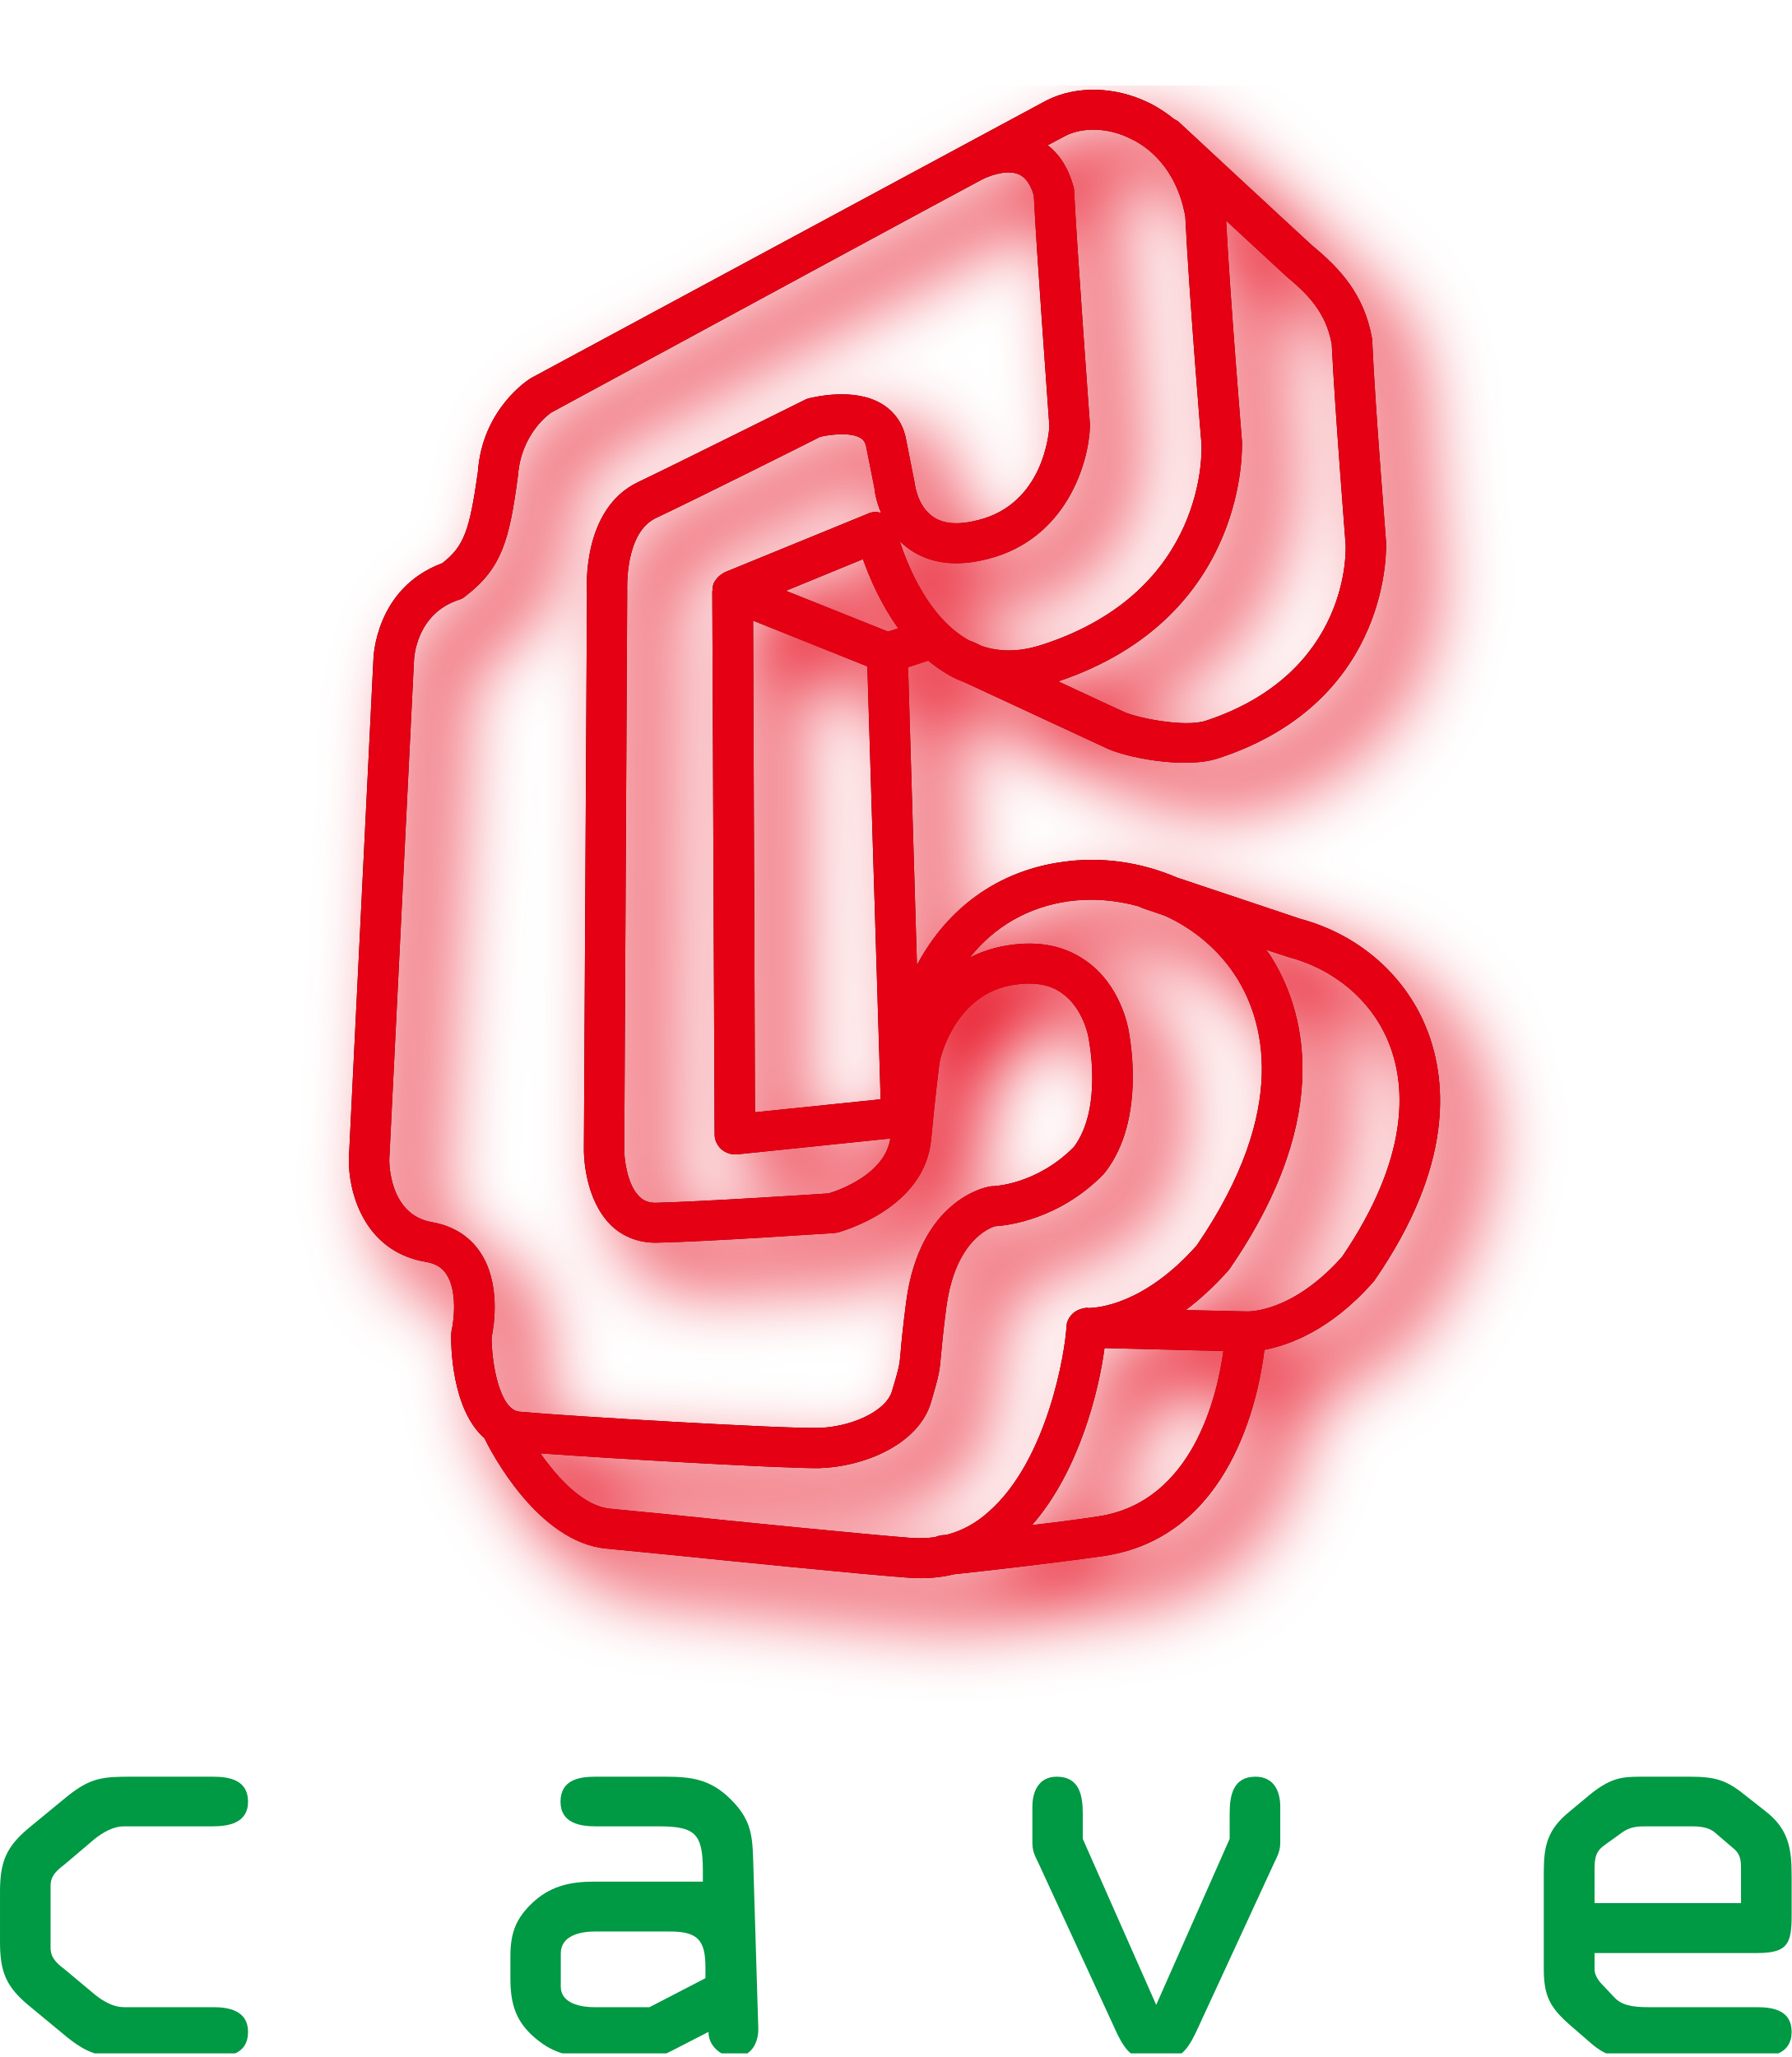
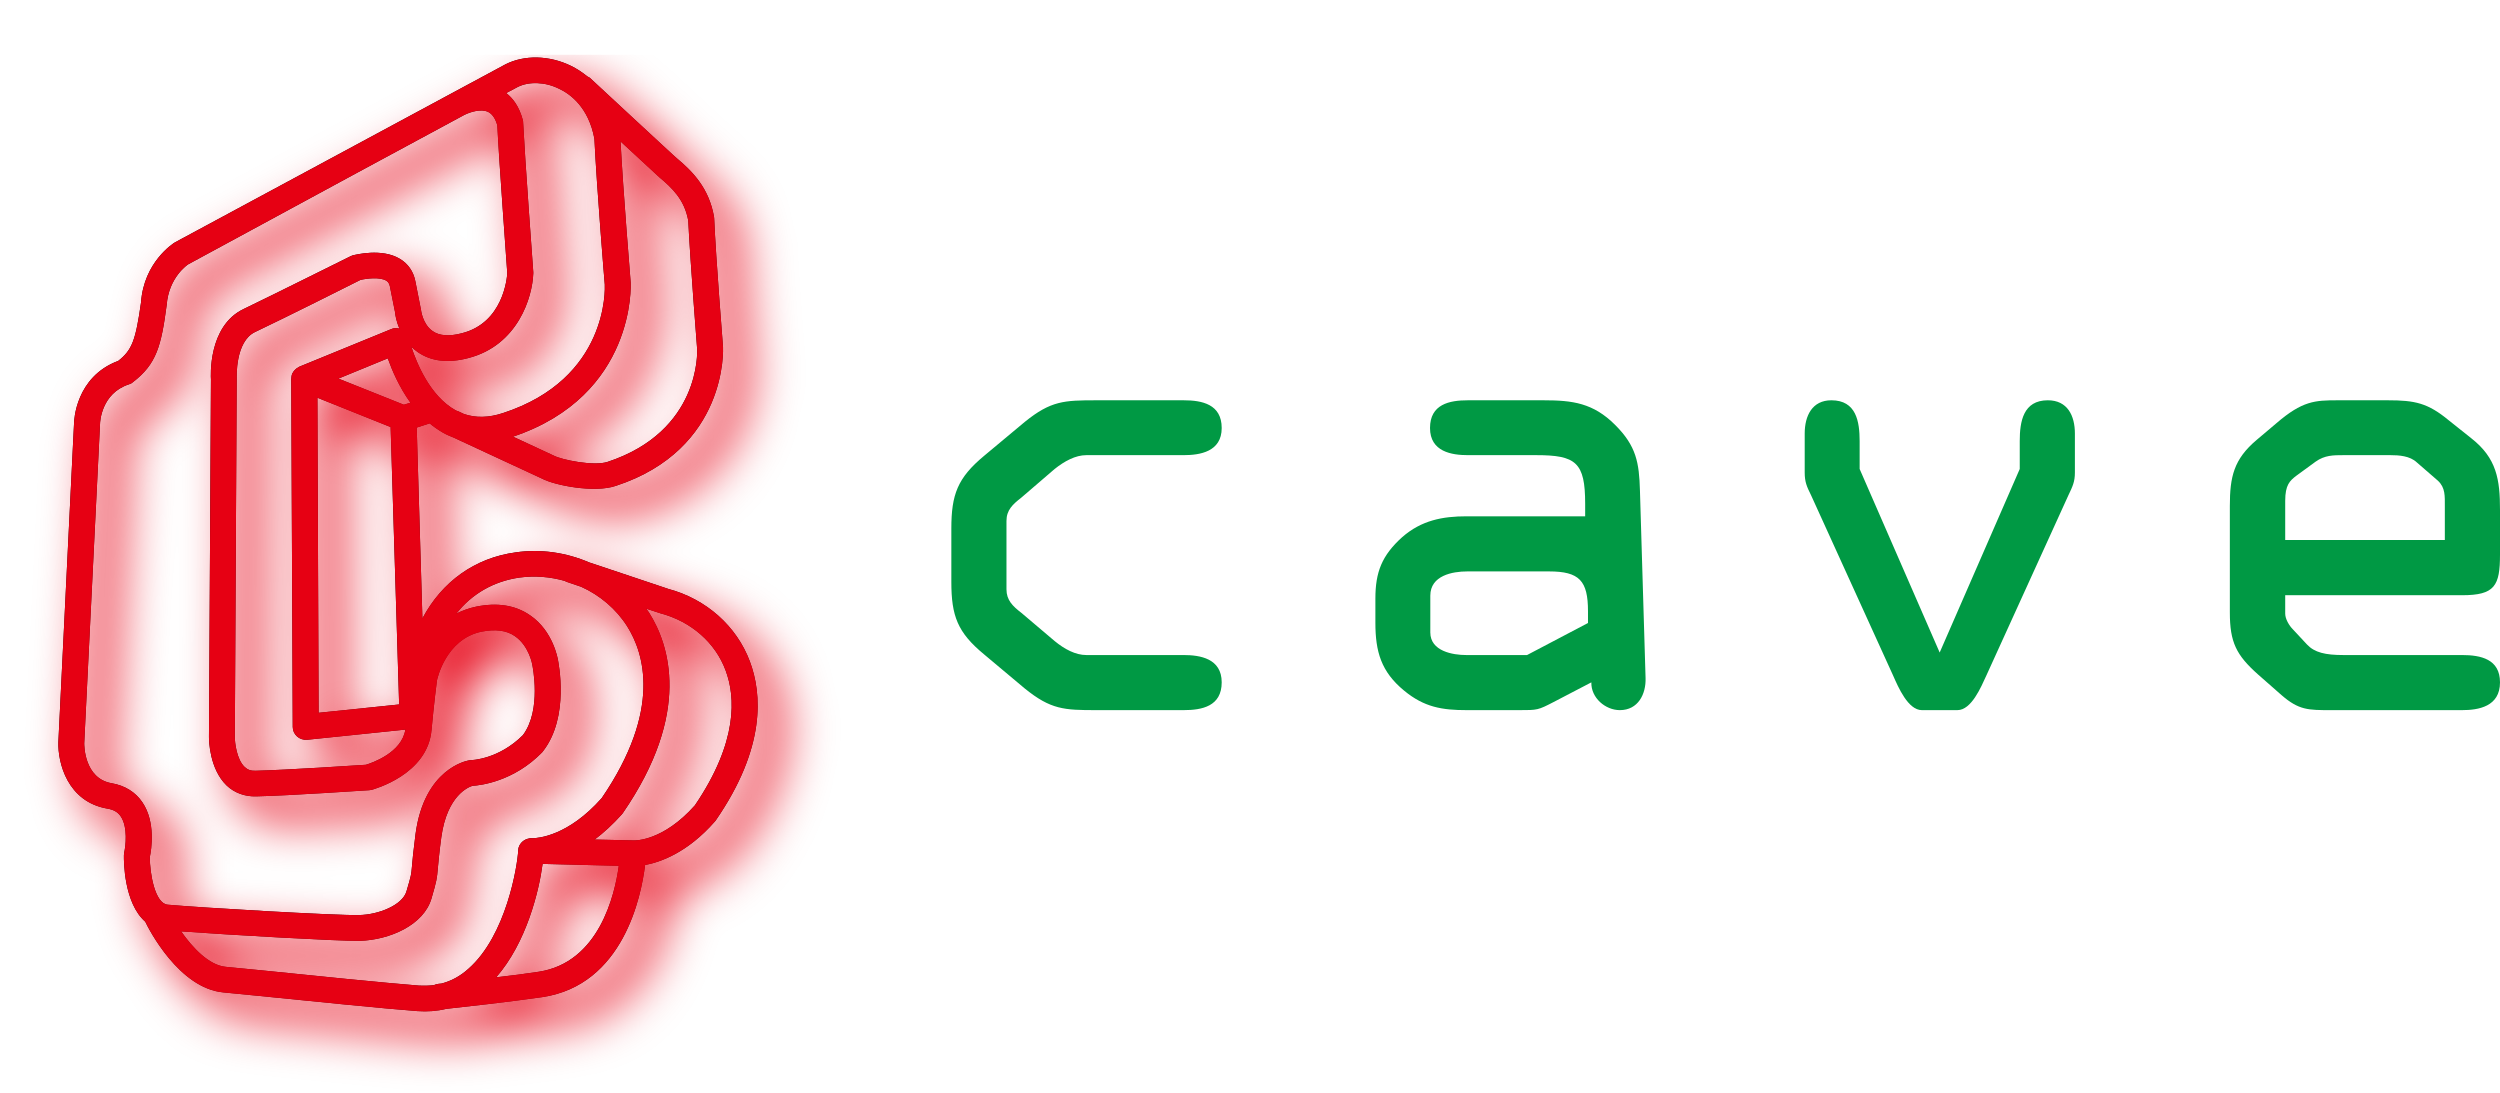
- <svg xmlns="http://www.w3.org/2000/svg" width="312.502" height="358.775" id="svg4179" version="1.1" viewBox="0 0 500.003 574.041">
+ <svg xmlns="http://www.w3.org/2000/svg" width="388.808" height="169.963" id="svg4179" version="1.1" viewBox="0 0 1088.664 475.897">
  <defs id="defs4181">
    <clipPath clipPathUnits="userSpaceOnUse" id="clipPath3033">
      <path d="m 187.087,42.52 h 62.362 v 62.362 h -62.362 z" clip-rule="evenodd" id="path3035" />
    </clipPath>
    <clipPath clipPathUnits="userSpaceOnUse" id="clipPath3041">
      <path d="m -948.174,452.103 h 141.731 v 158.165 h -141.731 z" id="path3043" />
    </clipPath>
    <clipPath clipPathUnits="userSpaceOnUse" id="clipPath3049">
      <path d="m -948.174,452.103 h 141.731 v 158.165 h -141.731 z" id="path3051" />
    </clipPath>
    <filter style="color-interpolation-filters:sRGB" id="filter983" x="-0.083" y="-0.06" width="1.202" height="1.146">
      <feOffset dy="3" dx="3" id="feOffset973" />
      <feGaussianBlur stdDeviation="3" result="blur" id="feGaussianBlur975" />
      <feFlood flood-color="rgb(0,0,0)" flood-opacity="1" result="flood" id="feFlood977" />
      <feComposite in="flood" in2="SourceGraphic" operator="in" result="composite" id="feComposite979" />
      <feBlend in="blur" in2="composite" mode="normal" id="feBlend981" />
    </filter>
  </defs>
-   <g id="layer1" transform="translate(-37.36806,-346.7882)">
+   <g id="layer1" transform="translate(-109.3222,-346.7882)">
    <g transform="matrix(8.806276,0,0,-8.806276,-1610.169,1294.269)" id="g3029">
      <g id="g3031" clip-path="url(#clipPath3033)">
        <g id="g3037" transform="matrix(0.4006042,0,0,-0.3950043,566.9291,283.4646)">
          <g id="g3039" clip-path="url(#clipPath3041)">
            <g id="g3045">
              <g id="g3047" clip-path="url(#clipPath3049)">
-                 <path d="m -948.174,597.086 c 0,-2.466 0.45,-3.67 2.373,-5.271 l 2.952,-2.463 c 1.894,-1.535 2.858,-1.572 5.185,-1.572 h 6.349 c 1.333,0 2.763,0.285 2.763,2.013 0,1.727 -1.589,1.969 -2.763,1.969 h -7.058 c -0.792,0 -1.585,0.432 -2.304,1.004 l -2.415,2.076 c -0.628,0.492 -1.081,0.901 -1.081,1.694 v 4.966 c 0,0.785 0.453,1.221 1.081,1.705 l 2.415,2.047 c 0.719,0.59 1.512,1.016 2.304,1.016 h 7.058 c 1.174,0 2.763,0.238 2.763,1.982 0,1.737 -1.43,2.016 -2.763,2.016 h -6.349 c -2.327,0 -3.291,-0.039 -5.185,-1.574 l -2.952,-2.475 c -1.923,-1.588 -2.373,-2.783 -2.373,-5.256 z" style="fill:#009944;fill-opacity:1;fill-rule:nonzero;stroke:none" id="path3053" />
-                 <path d="m -901.127,600.2 c -1.077,0 -2.685,0.295 -2.685,1.761 v 2.67 c 0,1.36 1.634,1.639 2.611,1.639 h 4.41 l 4.423,-2.326 v -0.852 c 0,-2.221 -0.626,-2.892 -2.831,-2.892 z m 0.044,-8.438 c -1.165,0 -2.75,-0.242 -2.75,-1.969 0,-1.728 1.405,-2.013 2.75,-2.013 h 5.498 c 2.096,0 3.595,0.195 5.185,1.785 1.545,1.539 1.744,2.746 1.803,4.76 l 0.408,13.611 c 0.039,1.168 -0.54,2.332 -1.867,2.332 -1.044,0 -2.098,-0.887 -2.068,-2.016 l -2.735,1.426 c -1.139,0.59 -1.178,0.59 -2.472,0.59 h -3.842 c -1.789,0 -3.086,-0.213 -4.541,-1.416 -1.673,-1.377 -2.084,-2.834 -2.084,-4.93 v -1.748 c 0,-1.924 0.468,-3.131 1.952,-4.467 1.399,-1.218 2.924,-1.507 4.673,-1.507 h 8.6 v -0.914 c 0,-3 -0.666,-3.524 -3.551,-3.524 z" style="fill:#009944;fill-opacity:1;fill-rule:nonzero;stroke:none" id="path3055" />
-                 <path d="m -850.899,592.766 v -2.021 c 0,-1.424 0.25,-2.965 2.039,-2.965 1.43,0 1.964,1.121 1.964,2.414 v 2.834 c 0,0.666 -0.168,1.009 -0.466,1.633 l -5.967,13.109 c -0.381,0.828 -1.078,2.498 -2.094,2.498 h -2.58 c -1.002,0 -1.715,-1.67 -2.081,-2.498 l -5.965,-13.109 c -0.311,-0.624 -0.457,-0.967 -0.457,-1.633 v -2.834 c 0,-1.293 0.545,-2.414 1.936,-2.414 1.805,0 2.051,1.541 2.051,2.965 v 2.021 l 5.809,13.322 z" style="fill:#009944;fill-opacity:1;fill-rule:nonzero;stroke:none" id="path3057" />
-                 <path d="m -822.032,597.922 h 11.585 v -2.449 c 0,-0.738 0.044,-1.346 -0.499,-1.853 l -1.537,-1.334 c -0.502,-0.471 -1.286,-0.524 -1.924,-0.524 h -3.397 c -0.736,0 -1.36,0 -2.023,0.473 l -1.392,1.017 c -0.483,0.368 -0.813,0.67 -0.813,1.826 z m 3.315,12.346 c -1.654,0 -2.326,0 -3.58,-1.088 l -1.707,-1.5 c -1.582,-1.41 -2.046,-2.336 -2.046,-4.498 v -7.734 c 0,-2.123 0.287,-3.391 1.949,-4.795 l 1.424,-1.203 c 1.893,-1.633 2.809,-1.67 4.443,-1.67 h 3.651 c 1.969,0 2.898,0.195 4.425,1.457 l 1.628,1.297 c 1.851,1.447 2.087,3.003 2.087,5.209 v 3.228 c 0,2.272 -0.371,2.957 -2.756,2.957 h -12.833 v 1.336 c 0,0.379 0.272,0.859 0.579,1.164 l 1.006,1.08 c 0.547,0.58 1.326,0.762 2.643,0.762 h 8.605 c 1.356,0 2.756,0.289 2.756,1.982 0,1.768 -1.574,2.016 -2.756,2.016 z" style="fill:#009944;fill-opacity:1;fill-rule:nonzero;stroke:none" id="path3059" />
+                 <path d="m -946.333,595.849 c 0,-2.466 0.45,-3.67 2.373,-5.271 l 2.952,-2.463 c 1.894,-1.535 2.858,-1.572 5.185,-1.572 h 6.349 c 1.333,0 2.763,0.285 2.763,2.013 0,1.727 -1.589,1.969 -2.763,1.969 h -7.058 c -0.792,0 -1.585,0.432 -2.304,1.004 l -2.415,2.076 c -0.628,0.492 -1.081,0.901 -1.081,1.694 v 4.966 c 0,0.785 0.453,1.221 1.081,1.705 l 2.415,2.047 c 0.719,0.59 1.512,1.016 2.304,1.016 h 7.058 c 1.174,0 2.763,0.238 2.763,1.982 0,1.737 -1.43,2.016 -2.763,2.016 h -6.349 c -2.327,0 -3.291,-0.039 -5.185,-1.574 l -2.952,-2.475 c -1.923,-1.588 -2.373,-2.783 -2.373,-5.256 z" style="display:none;fill:#009944;fill-opacity:1;fill-rule:nonzero;stroke:none" id="path3053" />
+                 <path d="m -899.286,598.963 c -1.077,0 -2.685,0.295 -2.685,1.761 v 2.67 c 0,1.36 1.634,1.639 2.611,1.639 h 4.41 l 4.423,-2.326 v -0.852 c 0,-2.221 -0.626,-2.892 -2.831,-2.892 z m 0.044,-8.438 c -1.165,0 -2.75,-0.242 -2.75,-1.969 0,-1.728 1.405,-2.013 2.75,-2.013 h 5.498 c 2.096,0 3.595,0.195 5.185,1.785 1.545,1.539 1.744,2.746 1.803,4.76 l 0.408,13.611 c 0.039,1.168 -0.54,2.332 -1.867,2.332 -1.044,0 -2.098,-0.887 -2.068,-2.016 l -2.735,1.426 c -1.139,0.59 -1.178,0.59 -2.472,0.59 h -3.842 c -1.789,0 -3.086,-0.213 -4.541,-1.416 -1.673,-1.377 -2.084,-2.834 -2.084,-4.93 v -1.748 c 0,-1.924 0.468,-3.131 1.952,-4.467 1.399,-1.218 2.924,-1.507 4.673,-1.507 h 8.6 v -0.914 c 0,-3 -0.666,-3.524 -3.551,-3.524 z" style="display:none;fill:#009944;fill-opacity:1;fill-rule:nonzero;stroke:none" id="path3055" />
+                 <path d="m -849.058,591.529 v -2.021 c 0,-1.424 0.25,-2.965 2.039,-2.965 1.43,0 1.964,1.121 1.964,2.414 v 2.834 c 0,0.666 -0.168,1.009 -0.466,1.633 l -5.967,13.109 c -0.381,0.828 -1.078,2.498 -2.094,2.498 h -2.58 c -1.002,0 -1.715,-1.67 -2.081,-2.498 l -5.965,-13.109 c -0.311,-0.624 -0.457,-0.967 -0.457,-1.633 v -2.834 c 0,-1.293 0.545,-2.414 1.936,-2.414 1.805,0 2.051,1.541 2.051,2.965 v 2.021 l 5.809,13.322 z" style="display:none;fill:#009944;fill-opacity:1;fill-rule:nonzero;stroke:none" id="path3057" />
+                 <path d="m -820.191,596.685 h 11.585 v -2.449 c 0,-0.738 0.044,-1.346 -0.499,-1.853 l -1.537,-1.334 c -0.502,-0.471 -1.286,-0.524 -1.924,-0.524 h -3.397 c -0.736,0 -1.36,0 -2.023,0.473 l -1.392,1.017 c -0.483,0.368 -0.813,0.67 -0.813,1.826 z m 3.315,12.346 c -1.654,0 -2.326,0 -3.58,-1.088 l -1.707,-1.5 c -1.582,-1.41 -2.046,-2.336 -2.046,-4.498 v -7.734 c 0,-2.123 0.287,-3.391 1.949,-4.795 l 1.424,-1.203 c 1.893,-1.633 2.809,-1.67 4.443,-1.67 h 3.651 c 1.969,0 2.898,0.195 4.425,1.457 l 1.628,1.297 c 1.851,1.447 2.087,3.003 2.087,5.209 v 3.228 c 0,2.272 -0.371,2.957 -2.756,2.957 h -12.833 v 1.336 c 0,0.379 0.272,0.859 0.579,1.164 l 1.006,1.08 c 0.547,0.58 1.326,0.762 2.643,0.762 h 8.605 c 1.356,0 2.756,0.289 2.756,1.982 0,1.768 -1.574,2.016 -2.756,2.016 z" style="display:none;fill:#009944;fill-opacity:1;fill-rule:nonzero;stroke:none" id="path3059" />
                <path d="m -842.005,546.068 c -3.946,4.499 -7.397,4.39 -7.541,4.384 l -0.015,0.006 c -0.012,0 -0.029,-0.006 -0.029,-0.006 l -4.786,-0.108 c 1.081,-0.819 2.212,-1.857 3.357,-3.154 0.031,-0.049 0.075,-0.107 0.12,-0.155 8.556,-12.618 5.716,-21.113 3.262,-25.061 -0.118,-0.188 -0.251,-0.371 -0.386,-0.536 l 1.814,0.601 c 3.764,1.021 6.736,3.675 7.997,7.129 1.225,3.301 1.546,8.936 -3.793,16.9 m -19.284,20.827 c -1.536,0.238 -3.409,0.492 -5.244,0.697 3.75,-4.336 5.305,-10.863 5.734,-14.199 l 9.402,0.238 c -0.494,3.641 -2.433,12.115 -9.892,13.264 m -14.72,1.736 c -3.74,-0.295 -13.608,-1.295 -19.488,-1.916 l -4.396,-0.435 c -2.091,-0.188 -4.119,-2.401 -5.528,-4.44 5.792,0.434 19.36,1.219 22.033,1.188 3.685,-0.116 7.926,-1.957 8.88,-5.334 0.632,-2.186 0.67,-2.473 0.775,-3.737 0.07,-0.681 0.144,-1.736 0.43,-3.899 0.714,-5.27 3.383,-6.3 3.845,-6.438 0.987,-0.059 5.077,-0.535 8.604,-4.195 0.039,-0.059 0.07,-0.115 0.126,-0.164 3.294,-4.336 1.863,-11.111 1.825,-11.405 -0.016,-0.049 -0.569,-3.614 -3.448,-5.588 -1.811,-1.27 -4.041,-1.616 -6.638,-1.083 -0.902,0.189 -1.735,0.509 -2.465,0.876 1.951,-2.496 4.629,-4.046 7.787,-4.512 1.909,-0.263 3.784,-0.099 5.576,0.41 0.132,0.064 0.247,0.13 0.39,0.17 l 1.649,0.568 c 2.309,1.048 4.337,2.785 5.691,4.954 2.05,3.285 4.336,10.414 -3.144,21.509 -4.178,4.783 -7.887,5.003 -8.527,5.021 l -0.147,-0.018 c -0.092,0 -0.149,0.027 -0.237,0.027 -0.013,0 -0.025,0 -0.039,0.016 -0.623,0.098 -1.152,0.564 -1.313,1.17 0,0 0,0.017 -0.012,0.025 0,0.065 -0.016,0.125 -0.016,0.182 -0.015,0.055 -0.015,0.088 -0.015,0.13 -0.098,1.934 -1.47,10.643 -6.149,14.813 -1.021,0.933 -2.118,1.531 -3.343,1.851 -0.259,0.024 -0.387,0.024 -0.42,0.047 -0.188,0.026 -0.332,0.069 -0.479,0.141 -0.597,0.076 -1.181,0.092 -1.807,0.066 m -37.962,-25.333 c -3.448,-0.579 -3.408,-4.855 -3.408,-5.014 0,0.032 1.951,-39.979 1.951,-39.979 0,-0.199 0.136,-3.82 3.575,-4.951 0.169,-0.055 0.33,-0.122 0.473,-0.263 2.93,-2.263 3.511,-4.562 4.179,-9.674 0.252,-3.451 2.573,-5.042 2.665,-5.091 11.38,-6.266 33.289,-18.291 34.071,-18.694 0.82,-0.412 2.079,-0.778 2.928,-0.385 0.511,0.246 0.902,0.821 1.145,1.678 0.21,4.466 1.144,17.133 1.23,18.511 -0.029,0.63 -0.51,6.233 -5.618,7.528 -1.541,0.411 -2.766,0.326 -3.583,-0.263 -1.272,-0.874 -1.453,-2.694 -1.453,-2.703 -0.011,-0.073 -0.011,-0.115 -0.034,-0.17 l -0.662,-3.402 c -0.233,-1.198 -0.901,-2.171 -1.908,-2.78 -2.232,-1.366 -5.478,-0.515 -5.853,-0.424 -0.105,0.034 -0.188,0.072 -0.276,0.122 -0.104,0.042 -9.419,4.763 -13.154,6.581 -4.453,2.153 -4.053,8.554 -4.036,8.822 0,-0.106 -0.245,44.75 -0.245,44.75 0,0.421 0.056,3.975 2.167,6.064 0.957,0.927 2.238,1.417 3.652,1.377 4.319,-0.099 13.566,-0.756 13.949,-0.77 0.115,-0.018 0.199,-0.024 0.297,-0.041 0.278,-0.091 6.929,-1.893 7.411,-7.515 0.273,-3.021 0.658,-6.165 0.67,-6.191 0.017,-0.124 1.065,-5.155 5.483,-6.098 1.72,-0.344 3.107,-0.172 4.134,0.558 1.75,1.211 2.147,3.55 2.147,3.566 0.024,0.163 1.176,5.66 -1.152,8.822 -2.99,3.041 -6.335,3.139 -6.474,3.139 -0.09,0 -0.18,0.023 -0.26,0.04 -0.227,0.047 -5.441,1.039 -6.523,9.185 -0.285,2.244 -0.385,3.344 -0.443,4.065 -0.088,1.048 -0.088,1.113 -0.675,3.121 -0.475,1.718 -3.418,2.939 -5.878,2.98 -2.807,0.065 -19.587,-0.926 -23.608,-1.301 -1.57,-0.158 -2.197,-3.9 -2.197,-5.959 0.192,-0.932 0.75,-4.38 -0.93,-6.872 -0.846,-1.269 -2.151,-2.08 -3.757,-2.369 m 55.22,-86.934 c 1.329,0.622 3.636,2.309 4.344,6.251 0.293,6.187 1.267,18.154 1.281,18.254 0.02,0.451 0.481,11.772 -12.563,16.084 -1.775,0.596 -3.378,0.622 -4.831,0.113 -0.381,-0.188 -0.611,-0.295 -0.611,-0.295 -0.091,-0.048 -0.162,-0.066 -0.264,-0.098 -0.041,-0.016 -0.088,-0.041 -0.132,-0.059 -3.169,-1.776 -4.823,-5.938 -5.472,-7.946 0.231,0.223 0.487,0.434 0.764,0.638 1.651,1.173 3.751,1.436 6.258,0.764 6.127,-1.59 7.927,-7.63 8.028,-10.611 v -0.138 c -0.013,-0.164 -1.043,-14.37 -1.253,-18.74 0,-0.12 -0.011,-0.228 -0.04,-0.317 -0.469,-1.737 -1.254,-2.746 -2.051,-3.369 l 1.414,-0.76 c 1.377,-0.707 3.399,-0.658 5.128,0.229 m 15.927,16.49 c 0.266,5.49 1.096,15.947 1.096,16.044 0.031,0.384 0.419,10.315 -11.047,14.166 -1.702,0.574 -5.694,-0.264 -6.652,-0.786 -0.028,-0.017 -2.431,-1.132 -5.03,-2.369 15.202,-5.178 14.533,-19.128 14.533,-19.253 -0.012,-0.166 -0.932,-11.471 -1.254,-17.706 l 4.779,4.479 c 1.585,1.346 3.11,2.798 3.575,5.425 m -45.624,61.622 -0.149,-39.44 9.036,3.67 1.052,34.728 z m 10.52,-38.566 -8.075,-3.269 6.093,-2.537 c 0.508,1.456 1.401,3.593 2.798,5.553 z m -4.683,45.072 c -1.274,0.088 -9.697,0.645 -13.63,0.753 -0.566,0.023 -0.986,-0.133 -1.338,-0.476 -0.991,-0.949 -1.211,-3.064 -1.211,-3.728 l 0.232,-44.872 c 0,-0.18 -0.198,-4.655 2.261,-5.85 3.477,-1.671 11.774,-5.883 13.011,-6.523 0.79,-0.188 2.417,-0.384 3.189,0.098 0.175,0.106 0.348,0.272 0.437,0.672 l 0.655,3.319 c 0.012,0.296 0.148,1.082 0.527,2.008 -0.336,-0.092 -0.709,-0.092 -1.026,0.067 l -11.333,4.701 c -0.114,0.072 -0.248,0.149 -0.367,0.235 -0.028,0.018 -0.043,0.034 -0.07,0.067 -0.1,0.091 -0.186,0.179 -0.277,0.303 v 0.009 c -0.063,0.082 -0.107,0.179 -0.167,0.27 -0.011,0.056 -0.011,0.091 -0.026,0.098 -0.013,0.034 -0.013,0.068 -0.029,0.106 -0.028,0.125 -0.04,0.263 -0.04,0.402 0,0.018 -0.015,0.018 -0.015,0.018 v 0.017 l 0.185,43.575 c 0,0.46 0.196,0.879 0.543,1.198 0.331,0.288 0.769,0.442 1.237,0.404 l 12.121,-1.272 c -0.434,2.9 -4.146,4.179 -4.869,4.401 m 47.39,-12.947 c -1.631,-4.406 -5.374,-7.8 -10.076,-9.071 0.085,0.026 -6.594,-2.245 -9.764,-3.316 -2.8,-1.222 -5.95,-1.714 -9.057,-1.255 -5.062,0.697 -9.109,3.671 -11.517,8.268 l -0.702,-23.89 1.593,-0.525 c 0.509,0.432 1.054,0.808 1.629,1.153 0.425,0.255 0.876,0.438 1.331,0.624 l 10.917,5.138 c 1.541,0.836 6.445,1.826 9.096,0.909 13.872,-4.606 13.254,-17.262 13.242,-17.386 0,-0.148 -0.859,-10.716 -1.094,-16.147 -0.007,-0.051 -0.007,-0.141 -0.023,-0.191 -0.628,-3.531 -2.584,-5.594 -4.613,-7.308 0.038,0.075 -10.73,-10.068 -10.73,-10.068 -0.089,-0.058 -0.172,-0.097 -0.288,-0.158 -0.617,-0.506 -1.301,-0.973 -2.039,-1.333 -2.669,-1.32 -5.748,-1.376 -8.068,-0.18 0,0 -37.364,20.399 -40.795,22.285 -0.235,0.14 -3.846,2.492 -4.191,7.521 -0.662,4.736 -1.097,5.957 -2.811,7.317 -5.285,1.991 -5.456,7.529 -5.456,7.8 0,-0.066 -1.938,39.942 -1.938,39.942 -0.069,2.513 1.089,7.454 6.068,8.312 0.741,0.125 1.269,0.422 1.632,0.968 0.897,1.335 0.611,3.745 0.423,4.552 -0.013,0.112 -0.032,0.231 -0.032,0.325 -0.015,0.73 0,5.97 2.637,8.306 0.45,0.969 4.191,8.346 9.647,8.854 l 4.387,0.437 c 5.894,0.606 15.772,1.623 19.562,1.903 1.245,0.088 2.43,0 3.55,-0.28 1.994,-0.214 8.003,-0.902 11.886,-1.474 9.973,-1.526 12.185,-12.584 12.668,-16.533 1.873,-0.362 5.208,-1.52 8.602,-5.44 0.072,-0.068 0.099,-0.125 0.129,-0.166 6.193,-9.11 5.706,-15.837 4.195,-19.893" style="fill:#e60013;fill-opacity:1;fill-rule:nonzero;stroke:none;filter:url(#filter983)" id="path3061" />
                <path d="m -842.005,546.068 c -3.946,4.499 -7.397,4.39 -7.541,4.384 l -0.015,0.006 c -0.012,0 -0.029,-0.006 -0.029,-0.006 l -4.786,-0.108 c 1.081,-0.819 2.212,-1.857 3.357,-3.154 0.031,-0.049 0.075,-0.107 0.12,-0.155 8.556,-12.618 5.716,-21.113 3.262,-25.061 -0.118,-0.188 -0.251,-0.371 -0.386,-0.536 l 1.814,0.601 c 3.764,1.021 6.736,3.675 7.997,7.129 1.225,3.301 1.546,8.936 -3.793,16.9 m -19.284,20.827 c -1.536,0.238 -3.409,0.492 -5.244,0.697 3.75,-4.336 5.305,-10.863 5.734,-14.199 l 9.402,0.238 c -0.494,3.641 -2.433,12.115 -9.892,13.264 m -14.72,1.736 c -3.74,-0.295 -13.608,-1.295 -19.488,-1.916 l -4.396,-0.435 c -2.091,-0.188 -4.119,-2.401 -5.528,-4.44 5.792,0.434 19.36,1.219 22.033,1.188 3.685,-0.116 7.926,-1.957 8.88,-5.334 0.632,-2.186 0.67,-2.473 0.775,-3.737 0.07,-0.681 0.144,-1.736 0.43,-3.899 0.714,-5.27 3.383,-6.3 3.845,-6.438 0.987,-0.059 5.077,-0.535 8.604,-4.195 0.039,-0.059 0.07,-0.115 0.126,-0.164 3.294,-4.336 1.863,-11.111 1.825,-11.405 -0.016,-0.049 -0.569,-3.614 -3.448,-5.588 -1.811,-1.27 -4.041,-1.616 -6.638,-1.083 -0.902,0.189 -1.735,0.509 -2.465,0.876 1.951,-2.496 4.629,-4.046 7.787,-4.512 1.909,-0.263 3.784,-0.099 5.576,0.41 0.132,0.064 0.247,0.13 0.39,0.17 l 1.649,0.568 c 2.309,1.048 4.337,2.785 5.691,4.954 2.05,3.285 4.336,10.414 -3.144,21.509 -4.178,4.783 -7.887,5.003 -8.527,5.021 l -0.147,-0.018 c -0.092,0 -0.149,0.027 -0.237,0.027 -0.013,0 -0.025,0 -0.039,0.016 -0.623,0.098 -1.152,0.564 -1.313,1.17 0,0 0,0.017 -0.012,0.025 0,0.065 -0.016,0.125 -0.016,0.182 -0.015,0.055 -0.015,0.088 -0.015,0.13 -0.098,1.934 -1.47,10.643 -6.149,14.813 -1.021,0.933 -2.118,1.531 -3.343,1.851 -0.259,0.024 -0.387,0.024 -0.42,0.047 -0.188,0.026 -0.332,0.069 -0.479,0.141 -0.597,0.076 -1.181,0.092 -1.807,0.066 m -37.962,-25.333 c -3.448,-0.579 -3.408,-4.855 -3.408,-5.014 0,0.032 1.951,-39.979 1.951,-39.979 0,-0.199 0.136,-3.82 3.575,-4.951 0.169,-0.055 0.33,-0.122 0.473,-0.263 2.93,-2.263 3.511,-4.562 4.179,-9.674 0.252,-3.451 2.573,-5.042 2.665,-5.091 11.38,-6.266 33.289,-18.291 34.071,-18.694 0.82,-0.412 2.079,-0.778 2.928,-0.385 0.511,0.246 0.902,0.821 1.145,1.678 0.21,4.466 1.144,17.133 1.23,18.511 -0.029,0.63 -0.51,6.233 -5.618,7.528 -1.541,0.411 -2.766,0.326 -3.583,-0.263 -1.272,-0.874 -1.453,-2.694 -1.453,-2.703 -0.011,-0.073 -0.011,-0.115 -0.034,-0.17 l -0.662,-3.402 c -0.233,-1.198 -0.901,-2.171 -1.908,-2.78 -2.232,-1.366 -5.478,-0.515 -5.853,-0.424 -0.105,0.034 -0.188,0.072 -0.276,0.122 -0.104,0.042 -9.419,4.763 -13.154,6.581 -4.453,2.153 -4.053,8.554 -4.036,8.822 0,-0.106 -0.245,44.75 -0.245,44.75 0,0.421 0.056,3.975 2.167,6.064 0.957,0.927 2.238,1.417 3.652,1.377 4.319,-0.099 13.566,-0.756 13.949,-0.77 0.115,-0.018 0.199,-0.024 0.297,-0.041 0.278,-0.091 6.929,-1.893 7.411,-7.515 0.273,-3.021 0.658,-6.165 0.67,-6.191 0.017,-0.124 1.065,-5.155 5.483,-6.098 1.72,-0.344 3.107,-0.172 4.134,0.558 1.75,1.211 2.147,3.55 2.147,3.566 0.024,0.163 1.176,5.66 -1.152,8.822 -2.99,3.041 -6.335,3.139 -6.474,3.139 -0.09,0 -0.18,0.023 -0.26,0.04 -0.227,0.047 -5.441,1.039 -6.523,9.185 -0.285,2.244 -0.385,3.344 -0.443,4.065 -0.088,1.048 -0.088,1.113 -0.675,3.121 -0.475,1.718 -3.418,2.939 -5.878,2.98 -2.807,0.065 -19.587,-0.926 -23.608,-1.301 -1.57,-0.158 -2.197,-3.9 -2.197,-5.959 0.192,-0.932 0.75,-4.38 -0.93,-6.872 -0.846,-1.269 -2.151,-2.08 -3.757,-2.369 m 55.22,-86.934 c 1.329,0.622 3.636,2.309 4.344,6.251 0.293,6.187 1.267,18.154 1.281,18.254 0.02,0.451 0.481,11.772 -12.563,16.084 -1.775,0.596 -3.378,0.622 -4.831,0.113 -0.381,-0.188 -0.611,-0.295 -0.611,-0.295 -0.091,-0.048 -0.162,-0.066 -0.264,-0.098 -0.041,-0.016 -0.088,-0.041 -0.132,-0.059 -3.169,-1.776 -4.823,-5.938 -5.472,-7.946 0.231,0.223 0.487,0.434 0.764,0.638 1.651,1.173 3.751,1.436 6.258,0.764 6.127,-1.59 7.927,-7.63 8.028,-10.611 v -0.138 c -0.013,-0.164 -1.043,-14.37 -1.253,-18.74 0,-0.12 -0.011,-0.228 -0.04,-0.317 -0.469,-1.737 -1.254,-2.746 -2.051,-3.369 l 1.414,-0.76 c 1.377,-0.707 3.399,-0.658 5.128,0.229 m 15.927,16.49 c 0.266,5.49 1.096,15.947 1.096,16.044 0.031,0.384 0.419,10.315 -11.047,14.166 -1.702,0.574 -5.694,-0.264 -6.652,-0.786 -0.028,-0.017 -2.431,-1.132 -5.03,-2.369 15.202,-5.178 14.533,-19.128 14.533,-19.253 -0.012,-0.166 -0.932,-11.471 -1.254,-17.706 l 4.779,4.479 c 1.585,1.346 3.11,2.798 3.575,5.425 m -45.624,61.622 -0.149,-39.44 9.036,3.67 1.052,34.728 z m 10.52,-38.566 -8.075,-3.269 6.093,-2.537 c 0.508,1.456 1.401,3.593 2.798,5.553 z m -4.683,45.072 c -1.274,0.088 -9.697,0.645 -13.63,0.753 -0.566,0.023 -0.986,-0.133 -1.338,-0.476 -0.991,-0.949 -1.211,-3.064 -1.211,-3.728 l 0.232,-44.872 c 0,-0.18 -0.198,-4.655 2.261,-5.85 3.477,-1.671 11.774,-5.883 13.011,-6.523 0.79,-0.188 2.417,-0.384 3.189,0.098 0.175,0.106 0.348,0.272 0.437,0.672 l 0.655,3.319 c 0.012,0.296 0.148,1.082 0.527,2.008 -0.336,-0.092 -0.709,-0.092 -1.026,0.067 l -11.333,4.701 c -0.114,0.072 -0.248,0.149 -0.367,0.235 -0.028,0.018 -0.043,0.034 -0.07,0.067 -0.1,0.091 -0.186,0.179 -0.277,0.303 v 0.009 c -0.063,0.082 -0.107,0.179 -0.167,0.27 -0.011,0.056 -0.011,0.091 -0.026,0.098 -0.013,0.034 -0.013,0.068 -0.029,0.106 -0.028,0.125 -0.04,0.263 -0.04,0.402 0,0.018 -0.015,0.018 -0.015,0.018 v 0.017 l 0.185,43.575 c 0,0.46 0.196,0.879 0.543,1.198 0.331,0.288 0.769,0.442 1.237,0.404 l 12.121,-1.272 c -0.434,2.9 -4.146,4.179 -4.869,4.401 m 47.39,-12.947 c -1.631,-4.406 -5.374,-7.8 -10.076,-9.071 0.085,0.026 -6.594,-2.245 -9.764,-3.316 -2.8,-1.222 -5.95,-1.714 -9.057,-1.255 -5.062,0.697 -9.109,3.671 -11.517,8.268 l -0.702,-23.89 1.593,-0.525 c 0.509,0.432 1.054,0.808 1.629,1.153 0.425,0.255 0.876,0.438 1.331,0.624 l 10.917,5.138 c 1.541,0.836 6.445,1.826 9.096,0.909 13.872,-4.606 13.254,-17.262 13.242,-17.386 0,-0.148 -0.859,-10.716 -1.094,-16.147 -0.007,-0.051 -0.007,-0.141 -0.023,-0.191 -0.628,-3.531 -2.584,-5.594 -4.613,-7.308 0.038,0.075 -10.73,-10.068 -10.73,-10.068 -0.089,-0.058 -0.172,-0.097 -0.288,-0.158 -0.617,-0.506 -1.301,-0.973 -2.039,-1.333 -2.669,-1.32 -5.748,-1.376 -8.068,-0.18 0,0 -37.364,20.399 -40.795,22.285 -0.235,0.14 -3.846,2.492 -4.191,7.521 -0.662,4.736 -1.097,5.957 -2.811,7.317 -5.285,1.991 -5.456,7.529 -5.456,7.8 0,-0.066 -1.938,39.942 -1.938,39.942 -0.069,2.513 1.089,7.454 6.068,8.312 0.741,0.125 1.269,0.422 1.632,0.968 0.897,1.335 0.611,3.745 0.423,4.552 -0.013,0.112 -0.032,0.231 -0.032,0.325 -0.015,0.73 0,5.97 2.637,8.306 0.45,0.969 4.191,8.346 9.647,8.854 l 4.387,0.437 c 5.894,0.606 15.772,1.623 19.562,1.903 1.245,0.088 2.43,0 3.55,-0.28 1.994,-0.214 8.003,-0.902 11.886,-1.474 9.973,-1.526 12.185,-12.584 12.668,-16.533 1.873,-0.362 5.208,-1.52 8.602,-5.44 0.072,-0.068 0.099,-0.125 0.129,-0.166 6.193,-9.11 5.706,-15.837 4.195,-19.893" style="fill:#e60013;fill-opacity:1;fill-rule:nonzero;stroke:none" id="path869" />
              </g>
            </g>
          </g>
        </g>
      </g>
    </g>
+     <path d="m 1104.452,581.951 h 69.51 v -14.694 c 0,-4.428 0.264,-8.076 -2.994,-11.118 l -9.222,-8.004 c -3.012,-2.826 -7.716,-3.144 -11.544,-3.144 h -20.382 c -4.416,0 -8.16,0 -12.138,2.838 l -8.352,6.102 c -2.898,2.208 -4.878,4.02 -4.878,10.956 z m 19.89,74.076 c -9.924,0 -13.956,0 -21.48,-6.528 l -10.242,-9 c -9.492,-8.46 -12.276,-14.016 -12.276,-26.988 v -46.404 c 0,-12.738 1.722,-20.346 11.694,-28.77 l 8.544,-7.218 c 11.358,-9.798 16.854,-10.02 26.658,-10.02 h 21.906 c 11.814,0 17.388,1.17 26.55,8.742 l 9.768,7.782 c 11.106,8.682 12.522,18.018 12.522,31.254 v 19.368 c 0,13.632 -2.226,17.742 -16.536,17.742 h -76.998 v 8.016 c 0,2.274 1.632,5.154 3.474,6.984 l 6.036,6.48 c 3.282,3.48 7.956,4.572 15.858,4.572 h 51.63 c 8.136,0 16.536,1.734 16.536,11.892 0,10.608 -9.444,12.096 -16.536,12.096 z" style="fill:#009944;fill-opacity:1;fill-rule:nonzero;stroke:none;stroke-width:1" id="path852" />
+     <path d="m 988.85,551.015 v -12.126 c 0,-8.544 1.5,-17.79 12.234,-17.79 8.58,0 11.784,6.726 11.784,14.484 v 17.004 c 0,3.996 -1.008,6.054 -2.796,9.798 l -35.802,78.654 c -2.286,4.968 -6.468,14.988 -12.564,14.988 h -15.48 c -6.012,0 -10.29,-10.02 -12.486,-14.988 l -35.79,-78.654 c -1.866,-3.744 -2.742,-5.802 -2.742,-9.798 v -17.004 c 0,-7.758 3.27,-14.484 11.616,-14.484 10.83,0 12.306,9.246 12.306,17.79 v 12.126 l 34.854,79.932 z" style="fill:#009944;fill-opacity:1;fill-rule:nonzero;stroke:none;stroke-width:1" id="path850" />
+     <path d="m 748.282,595.619 c -6.462,0 -16.11,1.77 -16.11,10.566 v 16.02 c 0,8.16 9.804,9.834 15.666,9.834 h 26.46 l 26.538,-13.956 v -5.112 c 0,-13.326 -3.756,-17.352 -16.986,-17.352 z m 0.264,-50.628 c -6.99,0 -16.5,-1.452 -16.5,-11.814 0,-10.368 8.43,-12.078 16.5,-12.078 h 32.988 c 12.576,0 21.57,1.17 31.11,10.71 9.27,9.234 10.464,16.476 10.818,28.56 l 2.448,81.666 c 0.234,7.008 -3.24,13.992 -11.202,13.992 -6.264,0 -12.588,-5.322 -12.408,-12.096 l -16.41,8.556 c -6.834,3.54 -7.068,3.54 -14.832,3.54 h -23.052 c -10.734,0 -18.516,-1.278 -27.246,-8.496 -10.038,-8.262 -12.504,-17.004 -12.504,-29.58 v -10.488 c 0,-11.544 2.808,-18.786 11.712,-26.802 8.394,-7.308 17.544,-9.042 28.038,-9.042 h 51.6 v -5.484 c 0,-18 -3.996,-21.144 -21.306,-21.144 z" style="fill:#009944;fill-opacity:1;fill-rule:nonzero;stroke:none;stroke-width:1" id="path848" />
+     <path d="m 523.6,576.935 c 0,-14.796 2.7,-22.02 14.238,-31.626 l 17.712,-14.778 c 11.364,-9.21 17.148,-9.432 31.11,-9.432 h 38.094 c 7.998,0 16.578,1.71 16.578,12.078 0,10.362 -9.534,11.814 -16.578,11.814 h -42.348 c -4.752,0 -9.51,2.592 -13.824,6.024 l -14.49,12.456 c -3.768,2.952 -6.486,5.406 -6.486,10.164 v 29.796 c 0,4.71 2.718,7.326 6.486,10.23 l 14.49,12.282 c 4.314,3.54 9.072,6.096 13.824,6.096 h 42.348 c 7.044,0 16.578,1.428 16.578,11.892 0,10.422 -8.58,12.096 -16.578,12.096 h -38.094 c -13.962,0 -19.746,-0.234 -31.11,-9.444 l -17.712,-14.85 c -11.538,-9.528 -14.238,-16.698 -14.238,-31.536 z" style="fill:#009944;fill-opacity:1;fill-rule:nonzero;stroke:none;stroke-width:1" id="path846" />
  </g>
</svg>
